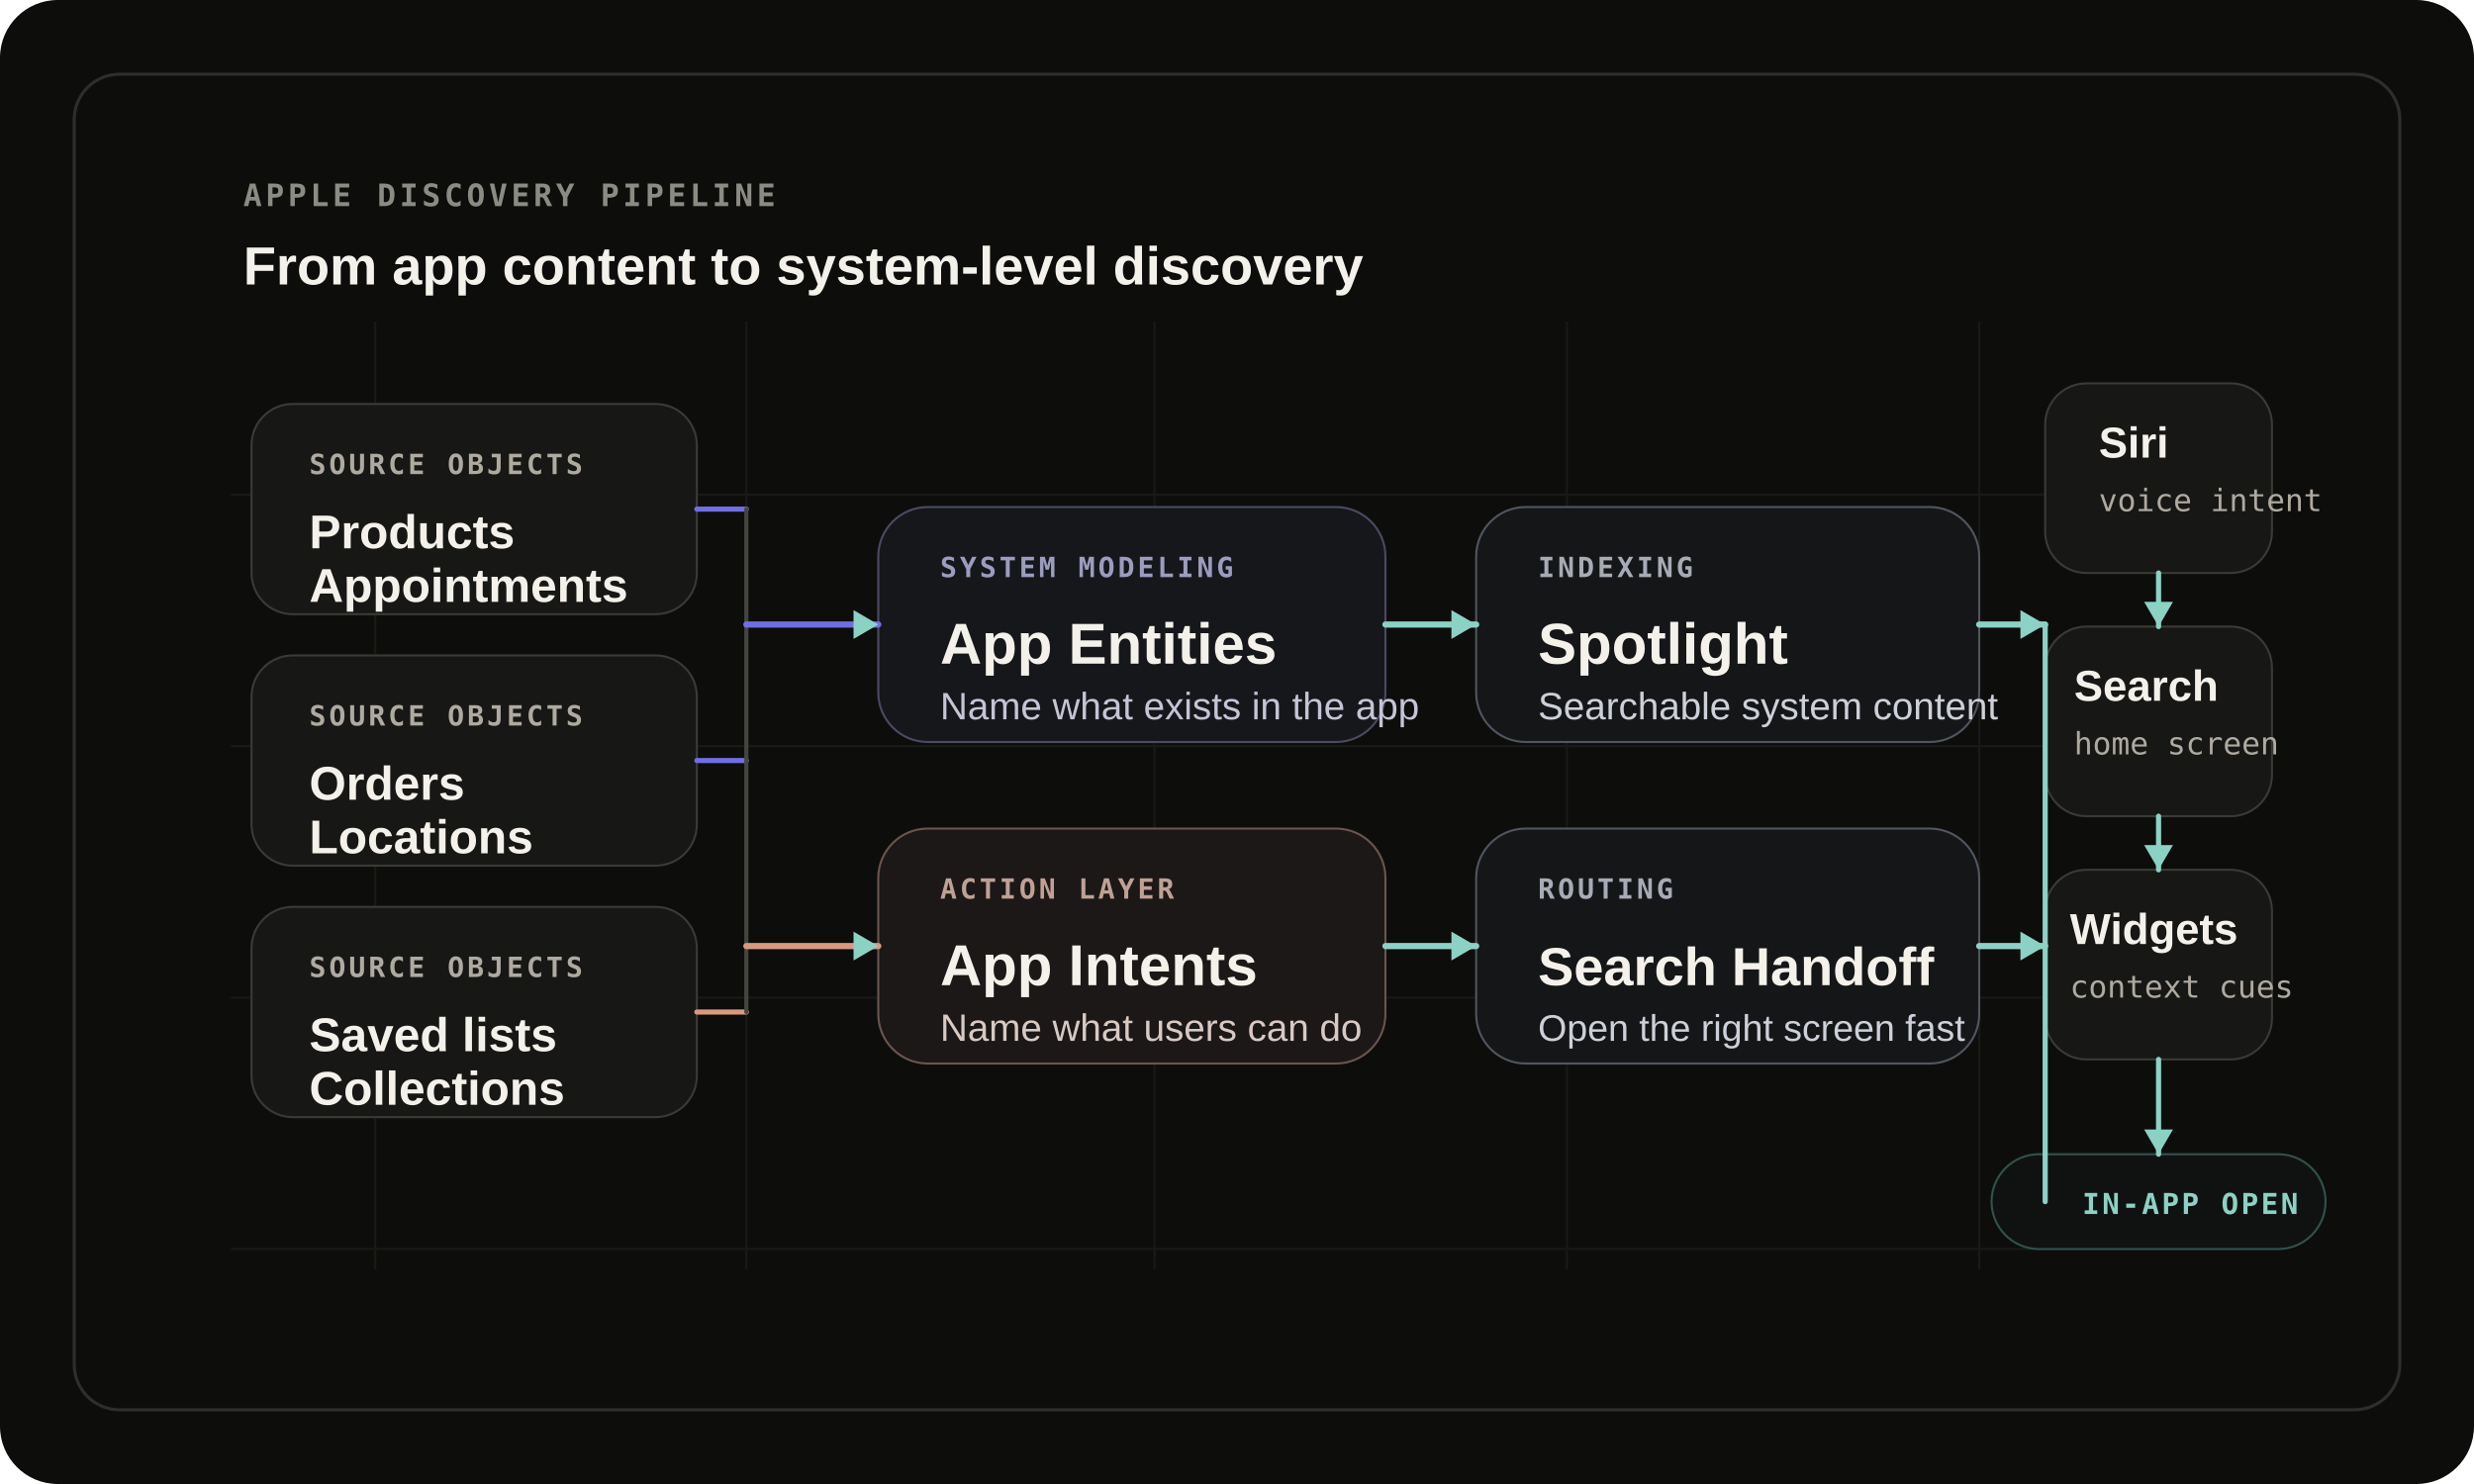
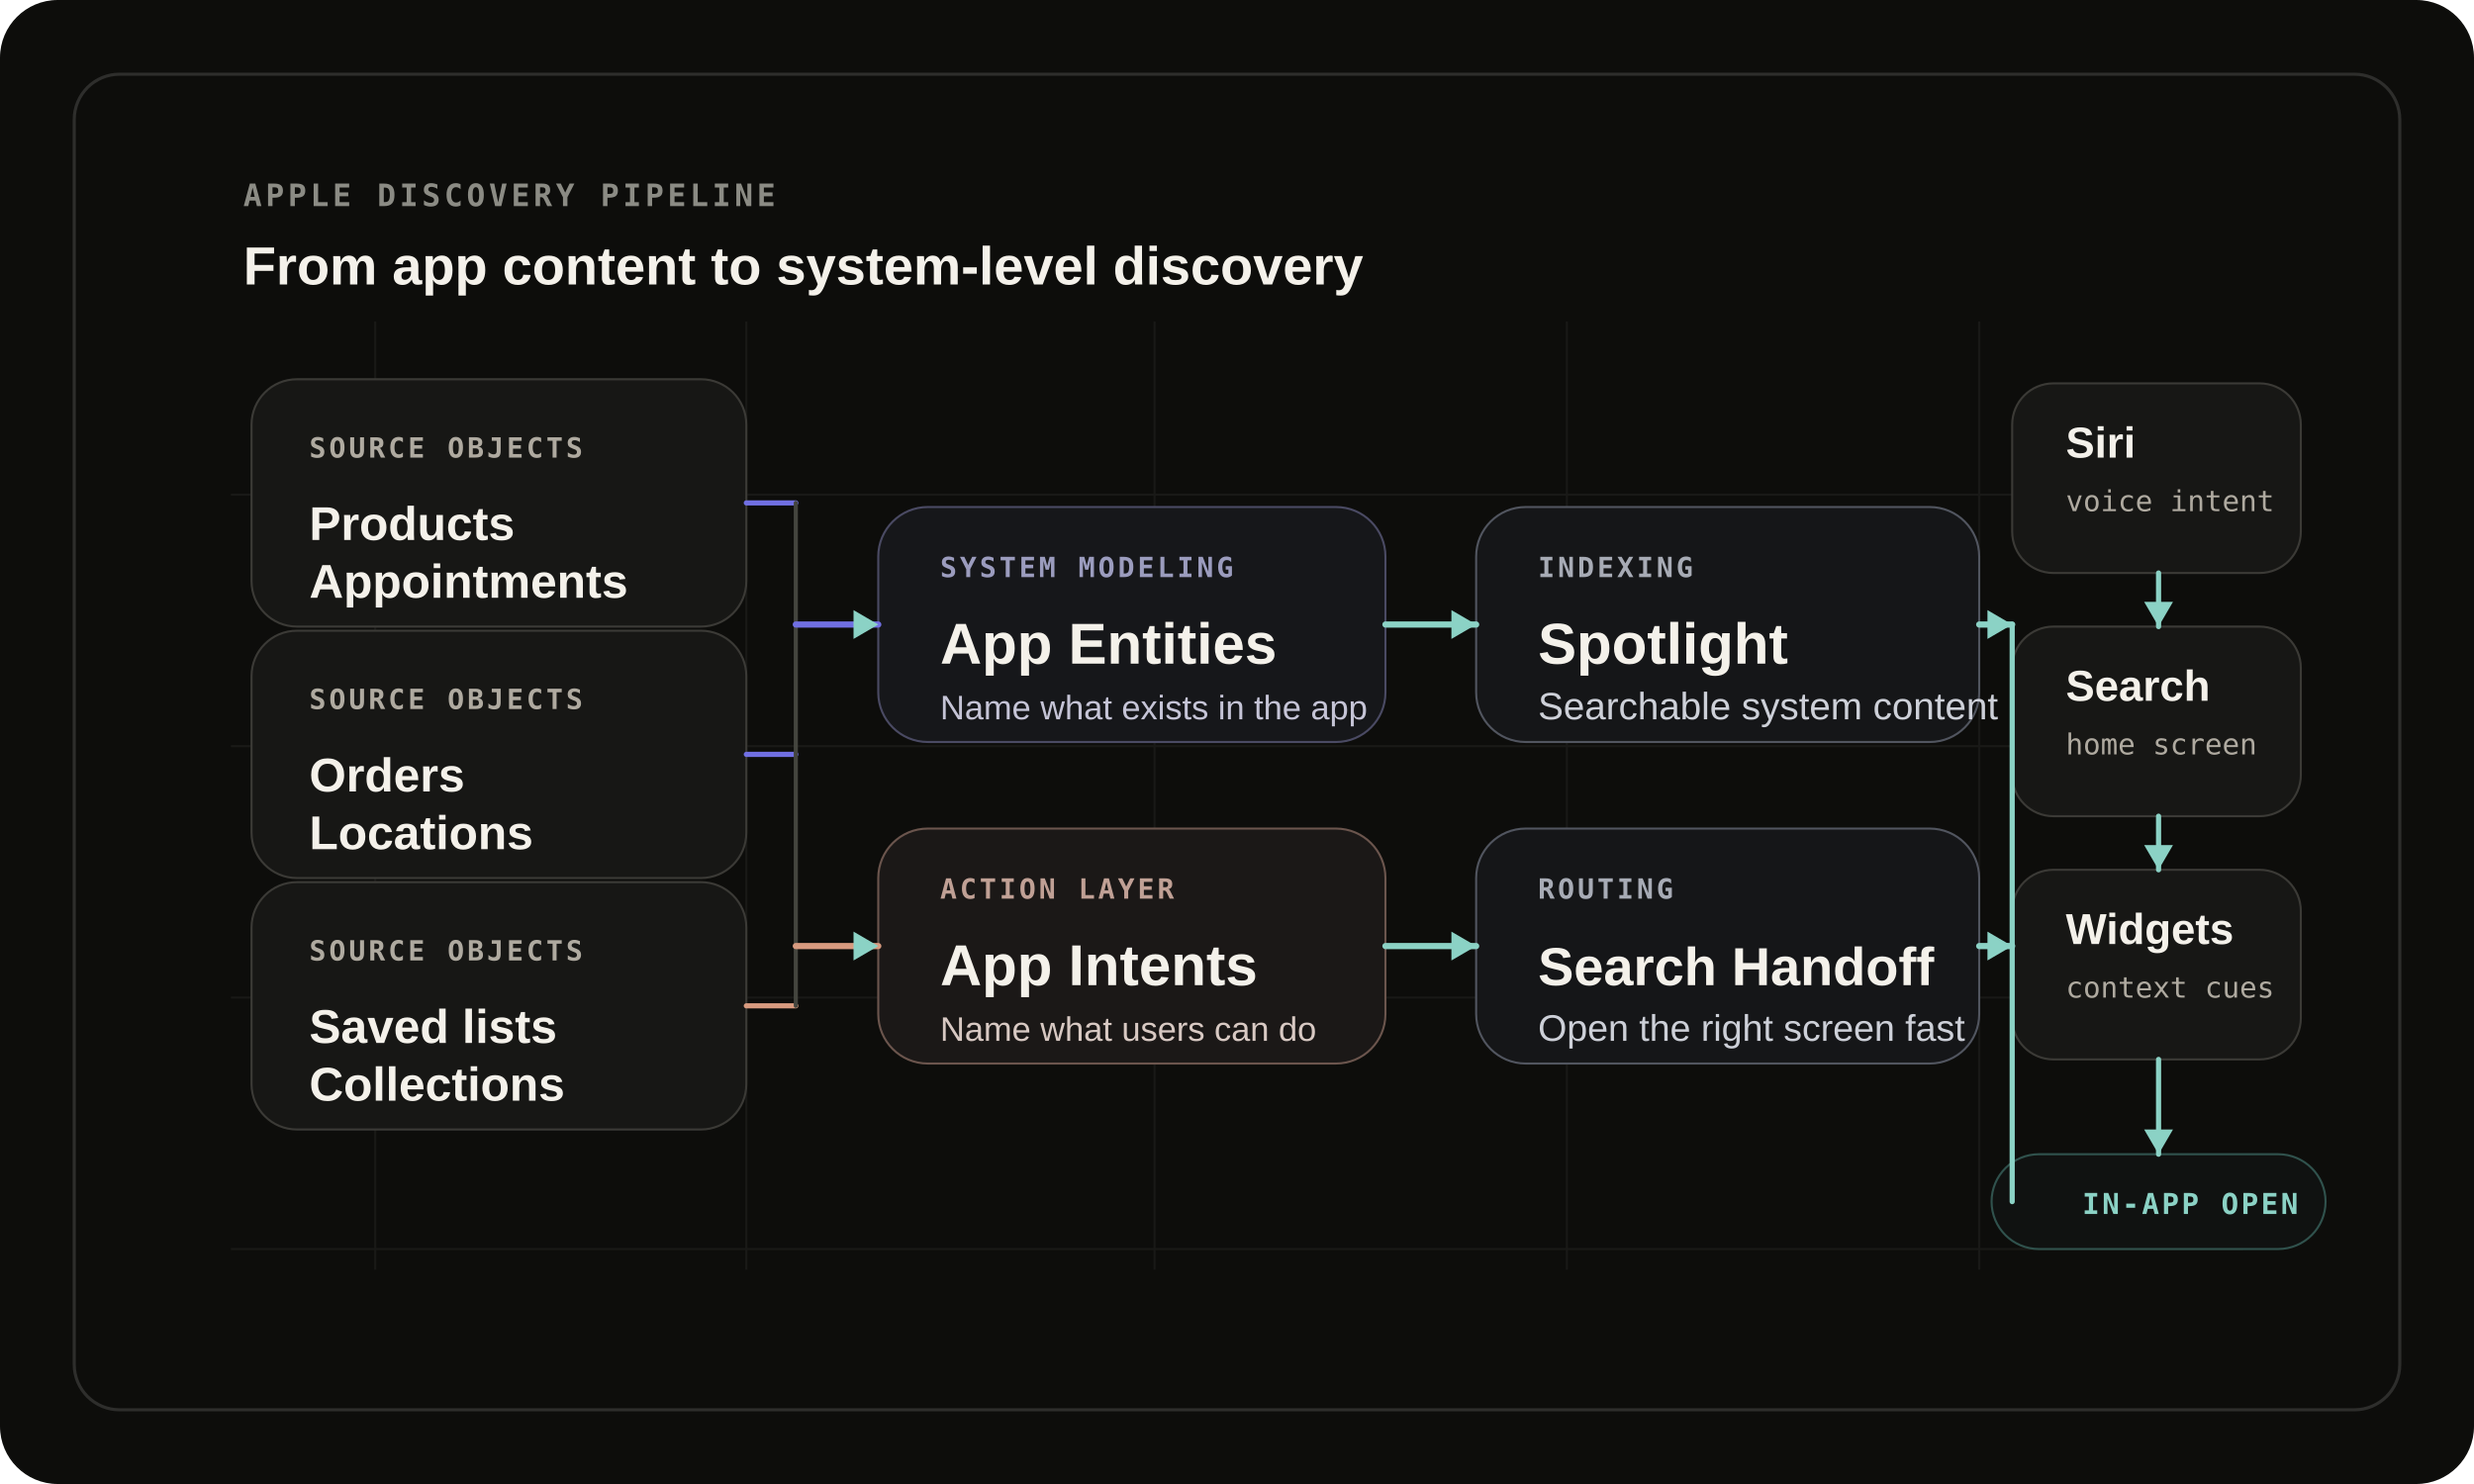
<svg xmlns="http://www.w3.org/2000/svg" width="1200" height="720" viewBox="0 0 1200 720" fill="none">
  <rect width="1200" height="720" rx="28" fill="#0D0D0B" />
  <rect x="36" y="36" width="1128" height="648" rx="22" stroke="rgba(255,255,255,0.14)" stroke-width="1.5" />
  <g opacity="0.38">
    <path d="M182 156V616" stroke="#2D2D29" />
    <path d="M362 156V616" stroke="#2D2D29" />
    <path d="M560 156V616" stroke="#2D2D29" />
    <path d="M760 156V616" stroke="#2D2D29" />
    <path d="M960 156V616" stroke="#2D2D29" />
    <path d="M112 240H1088" stroke="#2D2D29" />
    <path d="M112 362H1088" stroke="#2D2D29" />
    <path d="M112 484H1088" stroke="#2D2D29" />
    <path d="M112 606H1088" stroke="#2D2D29" />
  </g>
  <text x="118" y="100" fill="#8B8B84" font-family="Source Code Pro, monospace" font-size="15" font-weight="600" letter-spacing="1.8">APPLE DISCOVERY PIPELINE</text>
  <text x="118" y="138" fill="#F4F1EA" font-family="Outfit, Arial, sans-serif" font-size="26" font-weight="700">From app content to system-level discovery</text>
  <g>
-     <rect x="122" y="196" width="216" height="102" rx="20" fill="#171715" stroke="#3B3A36" />
-     <text x="150" y="230" fill="#AFAAA0" font-family="Source Code Pro, monospace" font-size="13.5" font-weight="600" letter-spacing="1.45">SOURCE OBJECTS</text>
-     <text x="150" y="266" fill="#F4F1EA" font-family="Outfit, Arial, sans-serif" font-size="23" font-weight="700">Products</text>
-     <text x="150" y="292" fill="#F4F1EA" font-family="Outfit, Arial, sans-serif" font-size="23" font-weight="700">Appointments</text>
+     <rect x="122" y="184" width="240" height="120" rx="22" fill="#171715" stroke="#3B3A36" />
+     <text x="150" y="222" fill="#AFAAA0" font-family="Source Code Pro, monospace" font-size="13.5" font-weight="600" letter-spacing="1.45">SOURCE OBJECTS</text>
+     <text x="150" y="262" fill="#F4F1EA" font-family="Outfit, Arial, sans-serif" font-size="23" font-weight="700">Products</text>
+     <text x="150" y="290" fill="#F4F1EA" font-family="Outfit, Arial, sans-serif" font-size="23" font-weight="700">Appointments</text>
  </g>
  <g>
-     <rect x="122" y="318" width="216" height="102" rx="20" fill="#171715" stroke="#3B3A36" />
-     <text x="150" y="352" fill="#AFAAA0" font-family="Source Code Pro, monospace" font-size="13.5" font-weight="600" letter-spacing="1.45">SOURCE OBJECTS</text>
-     <text x="150" y="388" fill="#F4F1EA" font-family="Outfit, Arial, sans-serif" font-size="23" font-weight="700">Orders</text>
-     <text x="150" y="414" fill="#F4F1EA" font-family="Outfit, Arial, sans-serif" font-size="23" font-weight="700">Locations</text>
+     <rect x="122" y="306" width="240" height="120" rx="22" fill="#171715" stroke="#3B3A36" />
+     <text x="150" y="344" fill="#AFAAA0" font-family="Source Code Pro, monospace" font-size="13.5" font-weight="600" letter-spacing="1.45">SOURCE OBJECTS</text>
+     <text x="150" y="384" fill="#F4F1EA" font-family="Outfit, Arial, sans-serif" font-size="23" font-weight="700">Orders</text>
+     <text x="150" y="412" fill="#F4F1EA" font-family="Outfit, Arial, sans-serif" font-size="23" font-weight="700">Locations</text>
  </g>
  <g>
-     <rect x="122" y="440" width="216" height="102" rx="20" fill="#171715" stroke="#3B3A36" />
-     <text x="150" y="474" fill="#AFAAA0" font-family="Source Code Pro, monospace" font-size="13.5" font-weight="600" letter-spacing="1.45">SOURCE OBJECTS</text>
-     <text x="150" y="510" fill="#F4F1EA" font-family="Outfit, Arial, sans-serif" font-size="23" font-weight="700">Saved lists</text>
-     <text x="150" y="536" fill="#F4F1EA" font-family="Outfit, Arial, sans-serif" font-size="23" font-weight="700">Collections</text>
+     <rect x="122" y="428" width="240" height="120" rx="22" fill="#171715" stroke="#3B3A36" />
+     <text x="150" y="466" fill="#AFAAA0" font-family="Source Code Pro, monospace" font-size="13.5" font-weight="600" letter-spacing="1.45">SOURCE OBJECTS</text>
+     <text x="150" y="506" fill="#F4F1EA" font-family="Outfit, Arial, sans-serif" font-size="23" font-weight="700">Saved lists</text>
+     <text x="150" y="534" fill="#F4F1EA" font-family="Outfit, Arial, sans-serif" font-size="23" font-weight="700">Collections</text>
  </g>
  <g>
    <rect x="426" y="246" width="246" height="114" rx="24" fill="#16171A" stroke="#4A4A63" />
    <text x="456" y="280" fill="#9B9CBE" font-family="Source Code Pro, monospace" font-size="13.5" font-weight="600" letter-spacing="1.45">SYSTEM MODELING</text>
    <text x="456" y="322" fill="#F4F1EA" font-family="Outfit, Arial, sans-serif" font-size="28" font-weight="700">App Entities</text>
-     <text x="456" y="349" fill="#C5C4D6" font-family="Outfit, Arial, sans-serif" font-size="18.5" font-weight="500">Name what exists in the app</text>
+     <text x="456" y="349" fill="#C5C4D6" font-family="Outfit, Arial, sans-serif" font-size="16.5" font-weight="500">Name what exists in the app</text>
  </g>
  <g>
    <rect x="426" y="402" width="246" height="114" rx="24" fill="#1B1817" stroke="#6B554D" />
    <text x="456" y="436" fill="#C0A095" font-family="Source Code Pro, monospace" font-size="13.5" font-weight="600" letter-spacing="1.45">ACTION LAYER</text>
    <text x="456" y="478" fill="#F4F1EA" font-family="Outfit, Arial, sans-serif" font-size="28" font-weight="700">App Intents</text>
-     <text x="456" y="505" fill="#D8C9C3" font-family="Outfit, Arial, sans-serif" font-size="18.5" font-weight="500">Name what users can do</text>
+     <text x="456" y="505" fill="#D8C9C3" font-family="Outfit, Arial, sans-serif" font-size="16.5" font-weight="500">Name what users can do</text>
  </g>
  <g>
    <rect x="716" y="246" width="244" height="114" rx="24" fill="#151618" stroke="#51555F" />
    <text x="746" y="280" fill="#A7ABB5" font-family="Source Code Pro, monospace" font-size="13.5" font-weight="600" letter-spacing="1.45">INDEXING</text>
    <text x="746" y="322" fill="#F4F1EA" font-family="Outfit, Arial, sans-serif" font-size="28" font-weight="700">Spotlight</text>
    <text x="746" y="349" fill="#CDD0D8" font-family="Outfit, Arial, sans-serif" font-size="18.5" font-weight="500">Searchable system content</text>
  </g>
  <g>
    <rect x="716" y="402" width="244" height="114" rx="24" fill="#151618" stroke="#51555F" />
    <text x="746" y="436" fill="#A7ABB5" font-family="Source Code Pro, monospace" font-size="13.5" font-weight="600" letter-spacing="1.45">ROUTING</text>
    <text x="746" y="478" fill="#F4F1EA" font-family="Outfit, Arial, sans-serif" font-size="26" font-weight="700">Search Handoff</text>
    <text x="746" y="505" fill="#CDD0D8" font-family="Outfit, Arial, sans-serif" font-size="18" font-weight="500">Open the right screen fast</text>
  </g>
  <g>
-     <rect x="992" y="186" width="110" height="92" rx="20" fill="#171715" stroke="#3B3A36" />
-     <text x="1018" y="222" fill="#F4F1EA" font-family="Outfit, Arial, sans-serif" font-size="21" font-weight="700">Siri</text>
-     <text x="1018" y="248" fill="#AFAAA0" font-family="Source Code Pro, monospace" font-size="15" font-weight="500">voice intent</text>
+     <rect x="976" y="186" width="140" height="92" rx="20" fill="#171715" stroke="#3B3A36" />
+     <text x="1002" y="222" fill="#F4F1EA" font-family="Outfit, Arial, sans-serif" font-size="21" font-weight="700">Siri</text>
+     <text x="1002" y="248" fill="#AFAAA0" font-family="Source Code Pro, monospace" font-size="14" font-weight="500">voice intent</text>
  </g>
  <g>
-     <rect x="992" y="304" width="110" height="92" rx="20" fill="#171715" stroke="#3B3A36" />
-     <text x="1006" y="340" fill="#F4F1EA" font-family="Outfit, Arial, sans-serif" font-size="21" font-weight="700">Search</text>
-     <text x="1006" y="366" fill="#AFAAA0" font-family="Source Code Pro, monospace" font-size="15" font-weight="500">home screen</text>
+     <rect x="976" y="304" width="140" height="92" rx="20" fill="#171715" stroke="#3B3A36" />
+     <text x="1002" y="340" fill="#F4F1EA" font-family="Outfit, Arial, sans-serif" font-size="21" font-weight="700">Search</text>
+     <text x="1002" y="366" fill="#AFAAA0" font-family="Source Code Pro, monospace" font-size="14" font-weight="500">home screen</text>
  </g>
  <g>
-     <rect x="992" y="422" width="110" height="92" rx="20" fill="#171715" stroke="#3B3A36" />
-     <text x="1004" y="458" fill="#F4F1EA" font-family="Outfit, Arial, sans-serif" font-size="21" font-weight="700">Widgets</text>
-     <text x="1004" y="484" fill="#AFAAA0" font-family="Source Code Pro, monospace" font-size="15" font-weight="500">context cues</text>
+     <rect x="976" y="422" width="140" height="92" rx="20" fill="#171715" stroke="#3B3A36" />
+     <text x="1002" y="458" fill="#F4F1EA" font-family="Outfit, Arial, sans-serif" font-size="21" font-weight="700">Widgets</text>
+     <text x="1002" y="484" fill="#AFAAA0" font-family="Source Code Pro, monospace" font-size="14" font-weight="500">context cues</text>
  </g>
  <g>
    <rect x="966" y="560" width="162" height="46" rx="23" fill="#101211" stroke="#30524D" />
    <text x="1010" y="589" fill="#8BD2C5" font-family="Source Code Pro, monospace" font-size="14" font-weight="600" letter-spacing="1.2">IN-APP OPEN</text>
  </g>
  <g stroke-linecap="round" stroke-linejoin="round" fill="none">
-     <path d="M338 247H362" stroke="#706FE2" stroke-width="2.5" />
-     <path d="M338 369H362" stroke="#706FE2" stroke-width="2.5" />
-     <path d="M338 491H362" stroke="#D89A7F" stroke-width="2.5" />
-     <path d="M362 247V491" stroke="#44453E" stroke-width="2" />
-     <path d="M362 303H426" stroke="#706FE2" stroke-width="3" />
-     <path d="M362 459H426" stroke="#D89A7F" stroke-width="3" />
+     <path d="M362 244H386" stroke="#706FE2" stroke-width="2.5" />
+     <path d="M362 366H386" stroke="#706FE2" stroke-width="2.5" />
+     <path d="M362 488H386" stroke="#D89A7F" stroke-width="2.5" />
+     <path d="M386 244V488" stroke="#44453E" stroke-width="2" />
+     <path d="M386 303H426" stroke="#706FE2" stroke-width="3" />
+     <path d="M386 459H426" stroke="#D89A7F" stroke-width="3" />
    <path d="M672 303H716" stroke="#8BD2C5" stroke-width="3" />
    <path d="M672 459H716" stroke="#8BD2C5" stroke-width="3" />
-     <path d="M960 303H992" stroke="#8BD2C5" stroke-width="3" />
-     <path d="M960 459H992" stroke="#8BD2C5" stroke-width="3" />
-     <path d="M992 303V583" stroke="#8BD2C5" stroke-width="2.5" />
+     <path d="M960 303H976" stroke="#8BD2C5" stroke-width="3" />
+     <path d="M960 459H976" stroke="#8BD2C5" stroke-width="3" />
+     <path d="M976 303V583" stroke="#8BD2C5" stroke-width="2.5" />
    <path d="M1047 278V304" stroke="#8BD2C5" stroke-width="2.5" />
    <path d="M1047 396V422" stroke="#8BD2C5" stroke-width="2.5" />
    <path d="M1047 514V560" stroke="#8BD2C5" stroke-width="2.5" />
  </g>
  <g fill="#8BD2C5">
    <path d="M426 303L414 296V310L426 303Z" />
    <path d="M426 459L414 452V466L426 459Z" />
    <path d="M716 303L704 296V310L716 303Z" />
    <path d="M716 459L704 452V466L716 459Z" />
-     <path d="M992 303L980 296V310L992 303Z" />
-     <path d="M992 459L980 452V466L992 459Z" />
+     <path d="M976 303L964 296V310L976 303Z" />
+     <path d="M976 459L964 452V466L976 459Z" />
    <path d="M1047 304L1040 292H1054L1047 304Z" />
    <path d="M1047 422L1040 410H1054L1047 422Z" />
    <path d="M1047 560L1040 548H1054L1047 560Z" />
  </g>
</svg>
